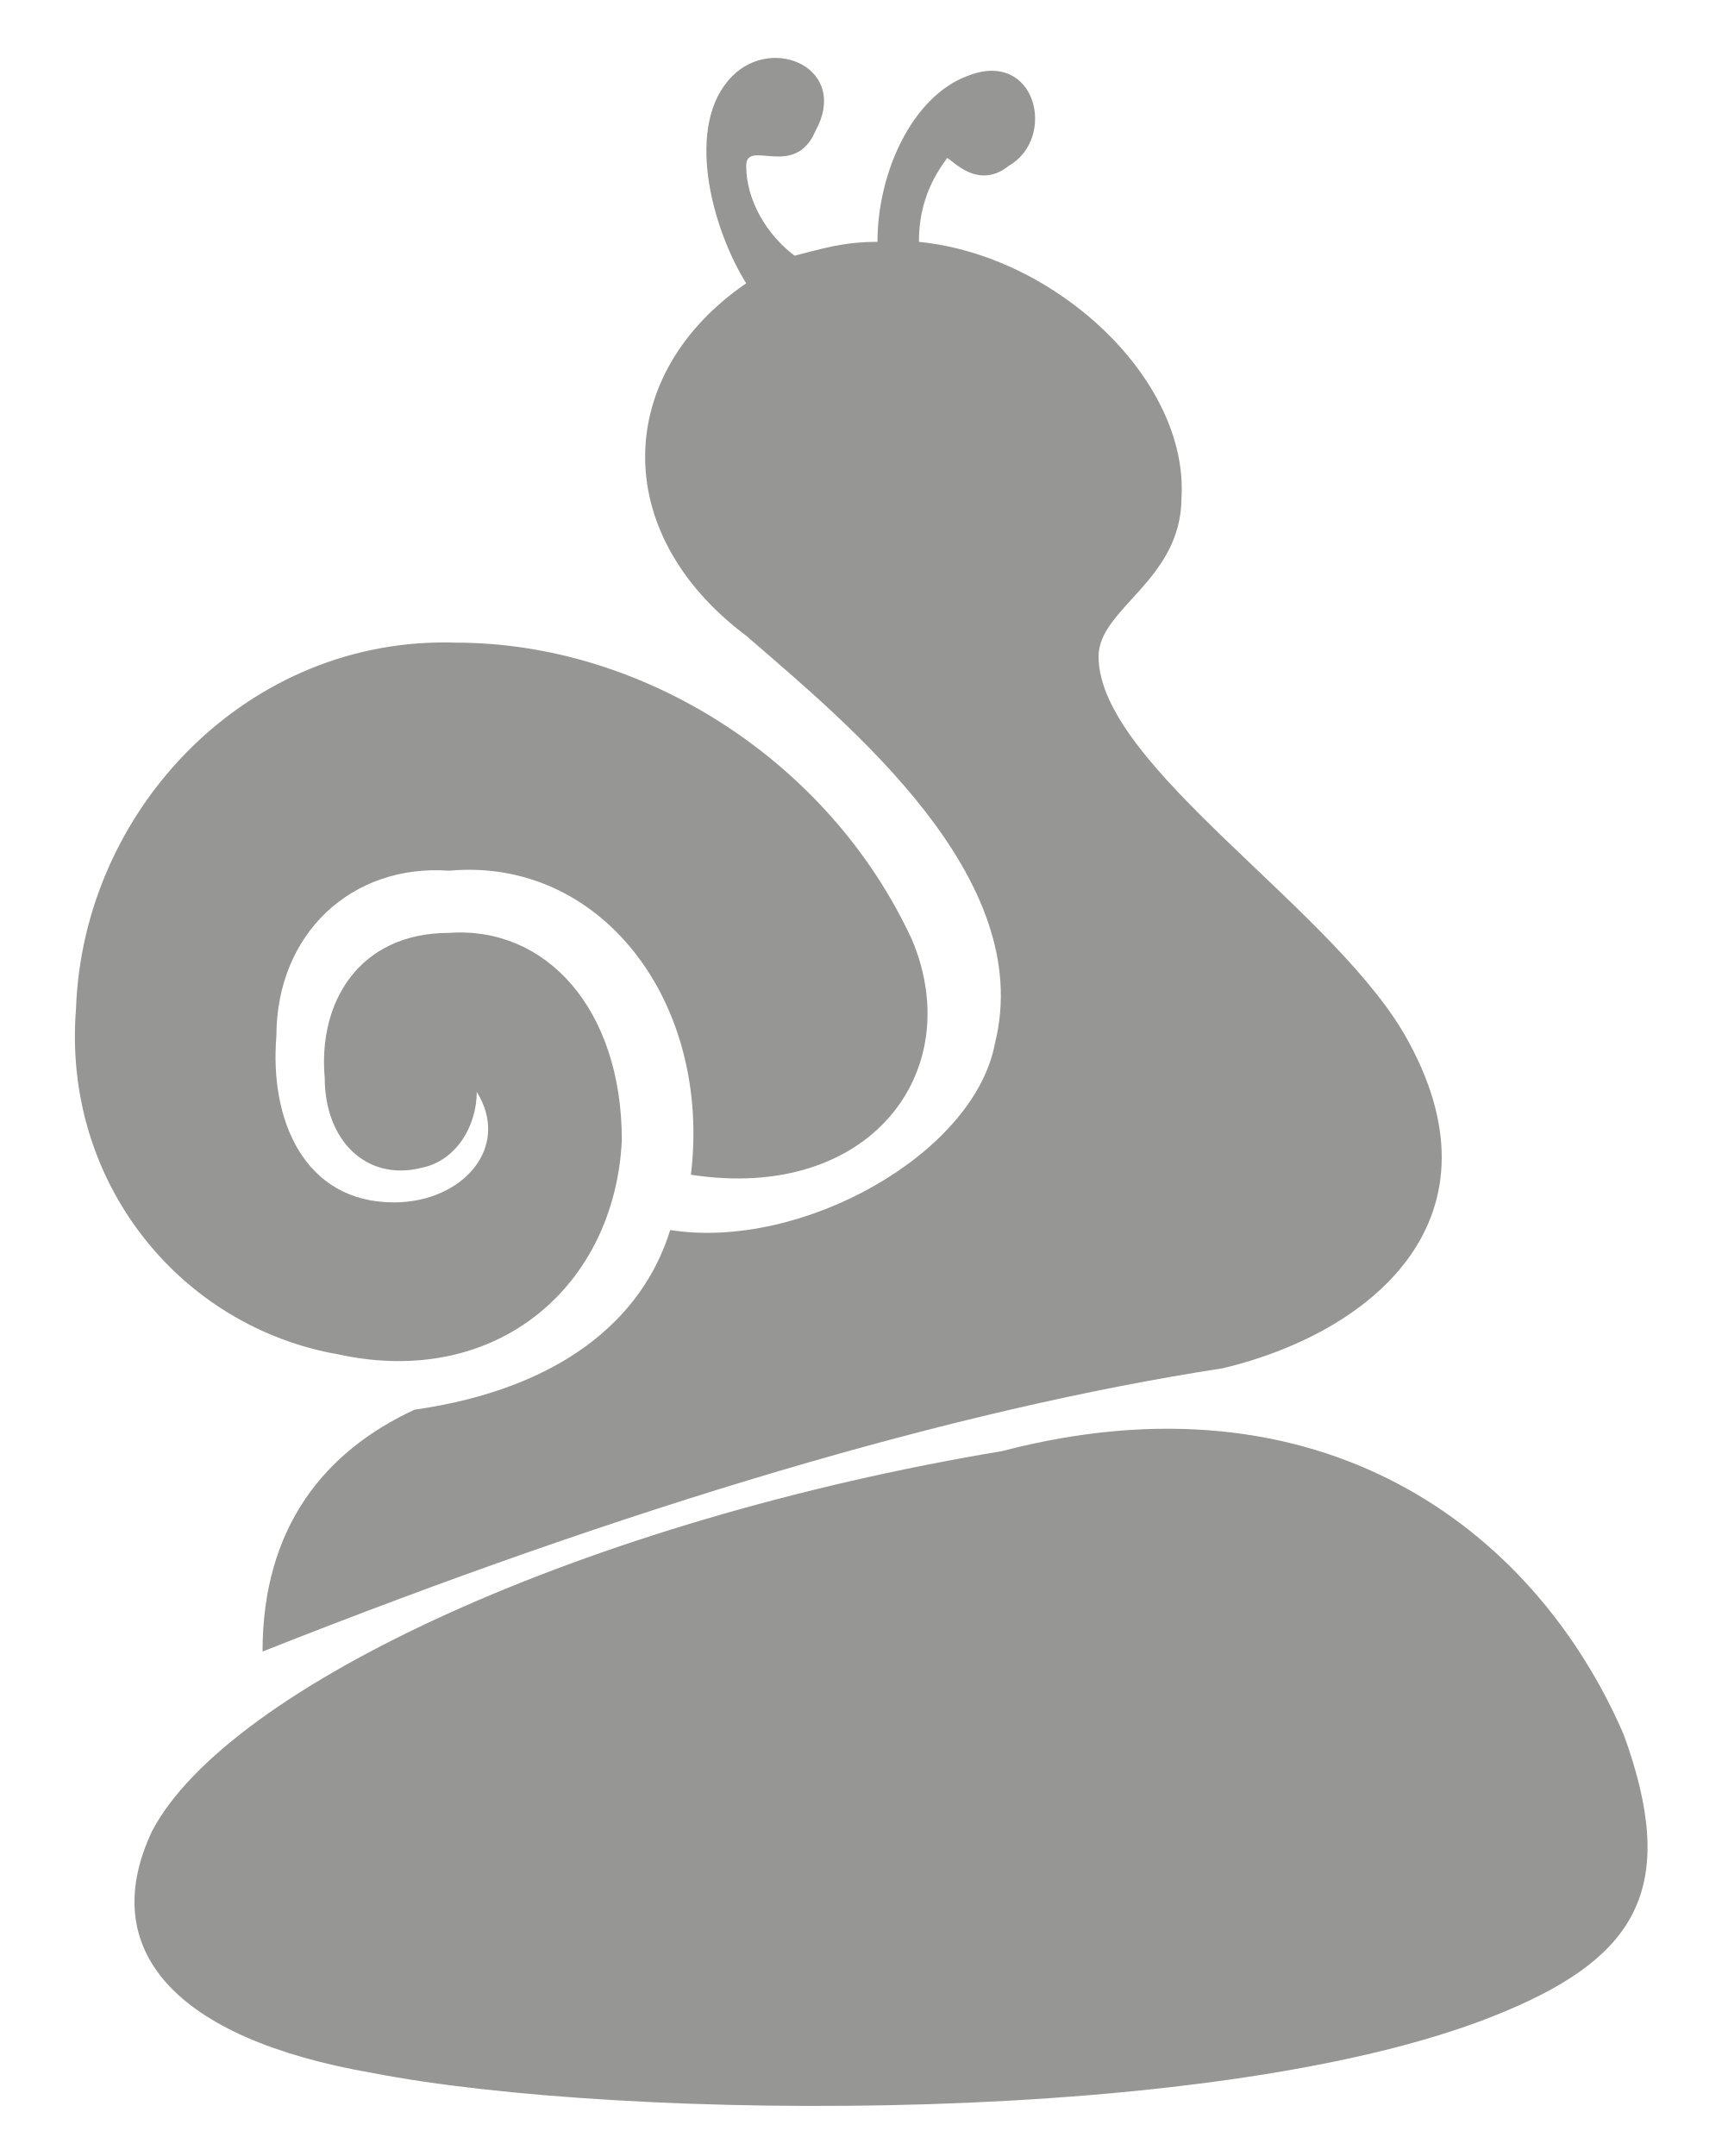
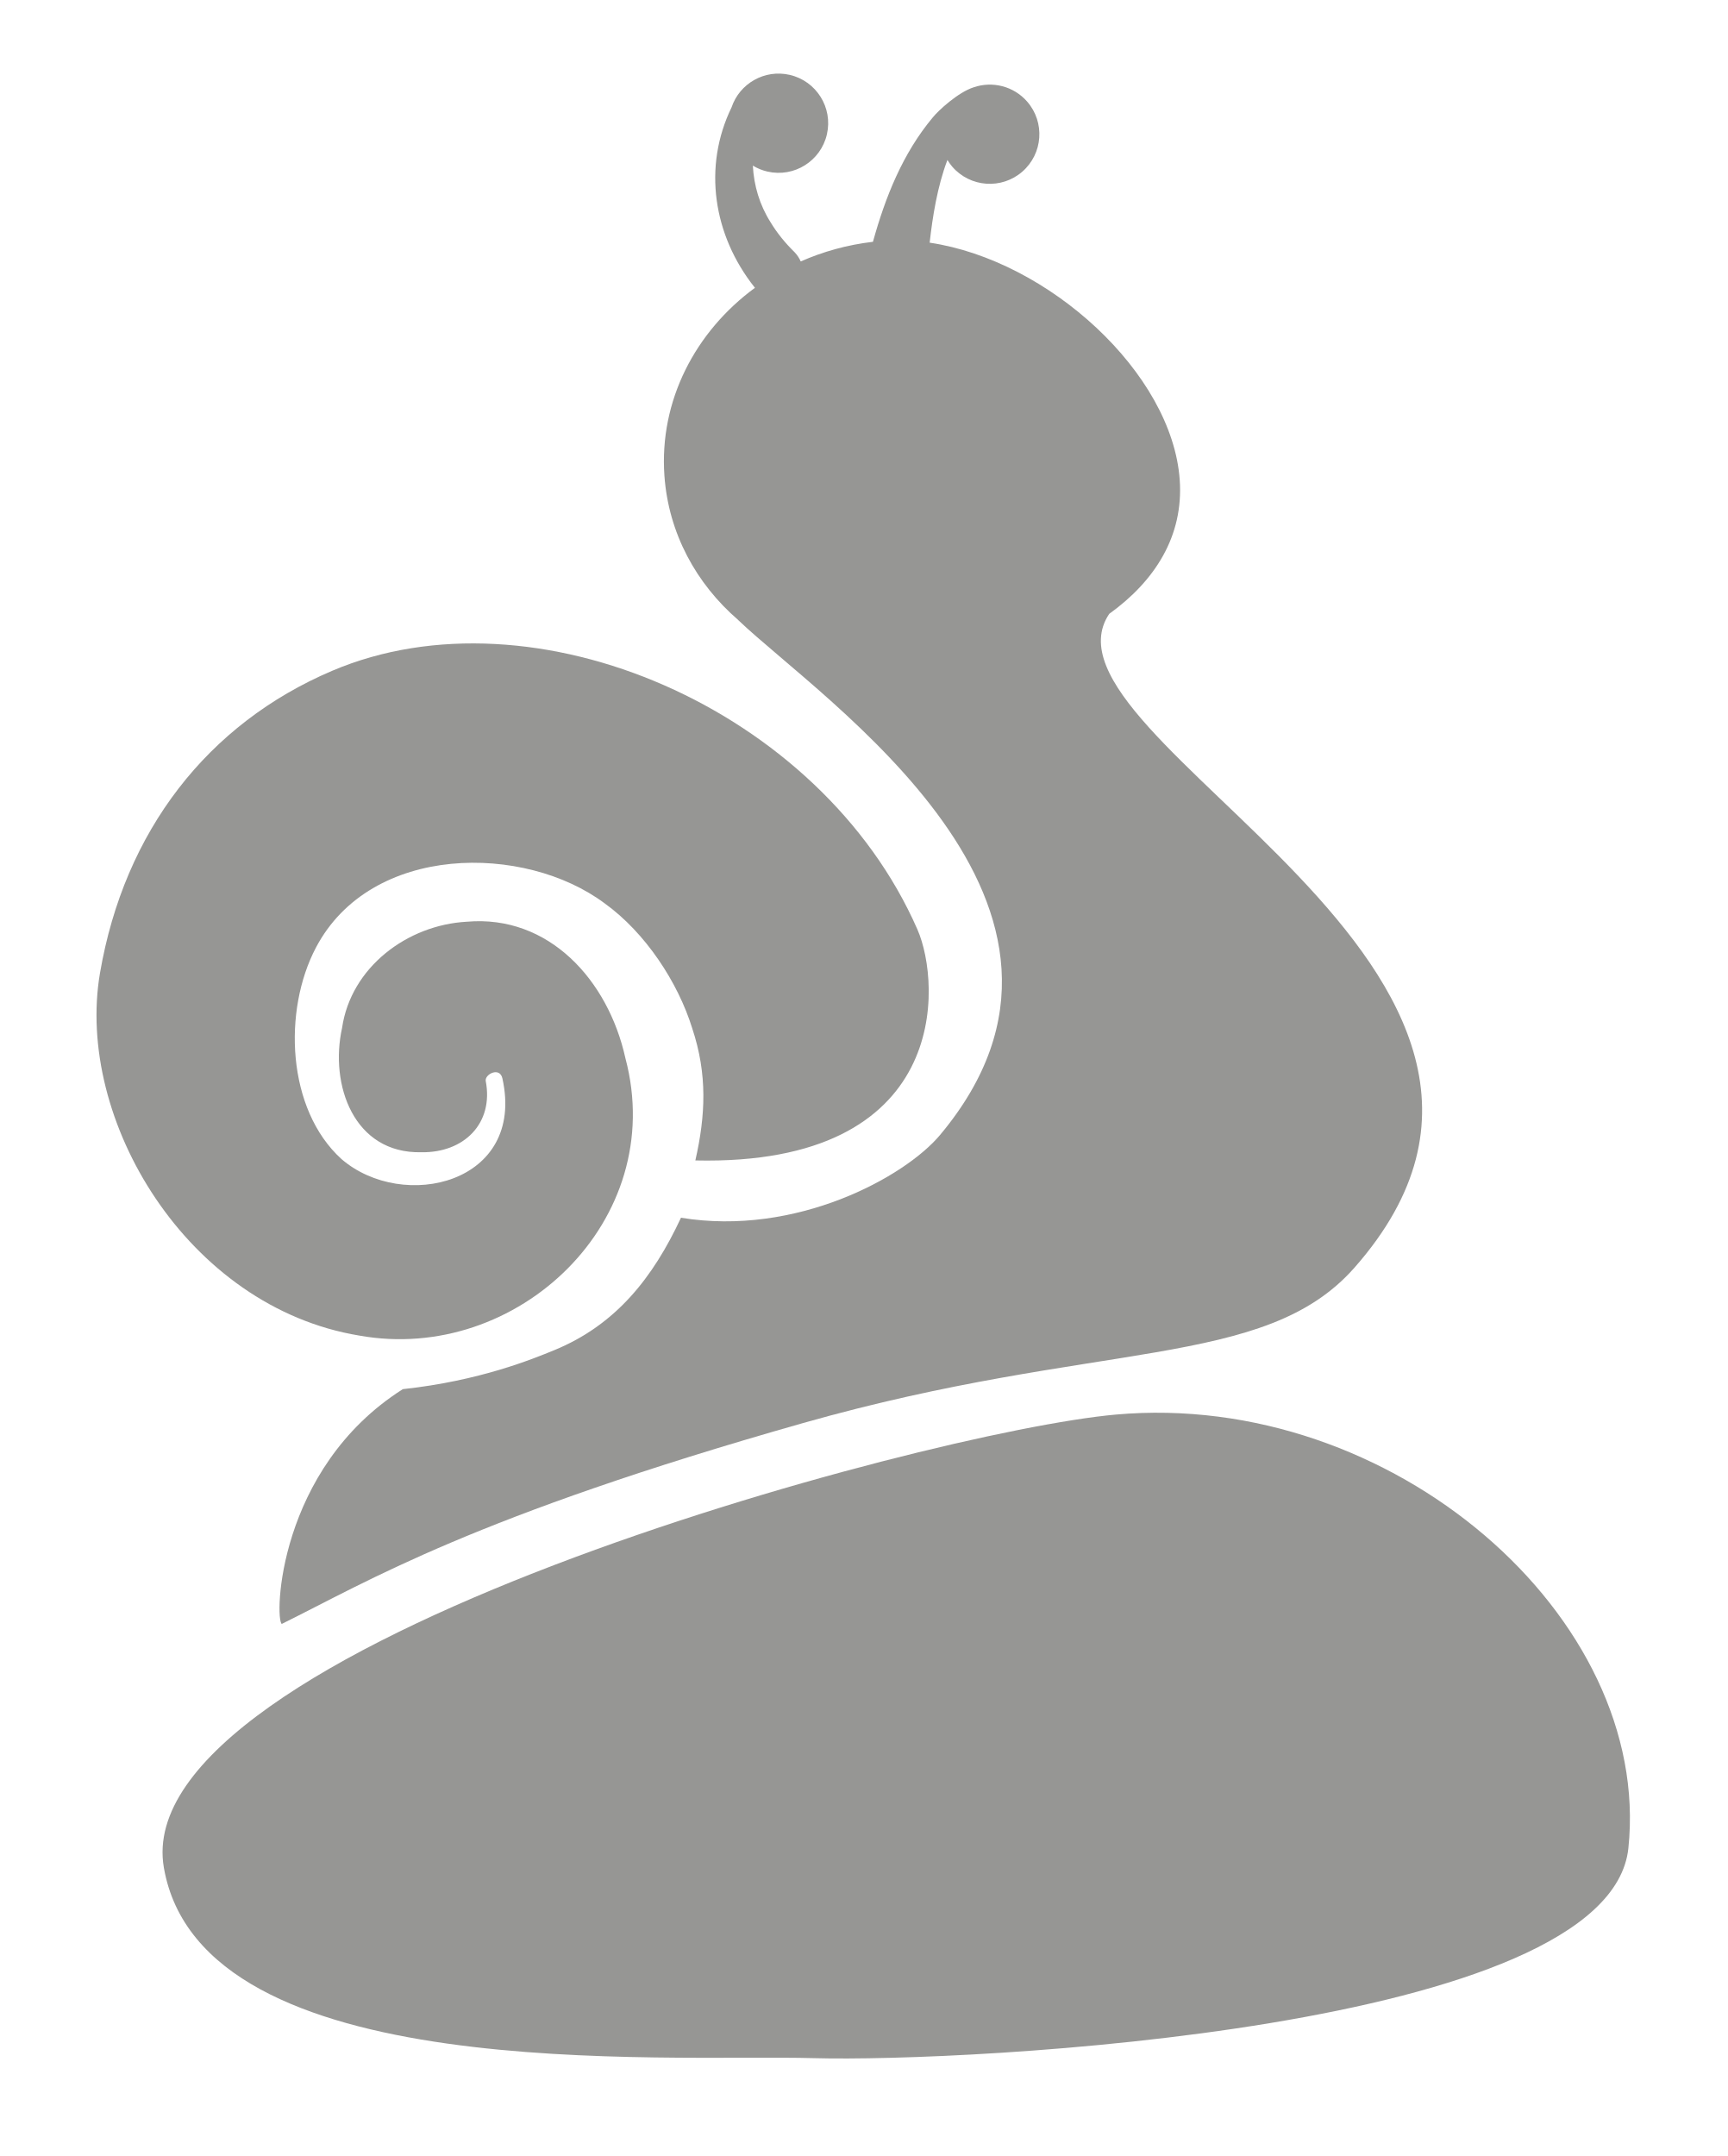
- <svg xmlns="http://www.w3.org/2000/svg" viewBox="0 0 250 312">
-   <path id="body" fill="#969694" d="M108 41 C103 33 99 18 106 11 C112 5 123 10 118 19 C115 26 108 20 108 24 C108 29 111 34 115 37 C119 36 122 35 127 35 C127 25 132 14 140 11 C150 7 153 20 146 24 C141 28 137 22 137 23 C134 27 133 31 133 35 C153 37 172 55 171 72 C171 84 159 88 159 95 C159 111 194 132 204 151 C218 177 198 193 177 198 C138 204 91 218 38 239 C38 221 47 210 60 204 C81 201 93 191 97 178 C116 181 141 167 144 151 C150 127 123 105 108 92 C88 77 89 54 108 41 Z" />
-   <path id="shell" fill="#969694" d="M100 170 C126 174 140 155 132 136 C120 110 93 93 66 93 C36 92 12 117 11 146 C9 171 26 192 49 196 C72 201 89 186 90 165 C90 146 79 134 65 135 C52 135 46 145 47 156 C47 165 53 171 61 169 C66 168 69 163 69 158 C74 166 67 174 57 174 C44 174 39 162 40 150 C40 135 51 125 65 126 C87 124 103 145 100 170 Z" />
-   <path id="pebble" fill="#969694" d="M22 265 C33 244 85 220 145 210 C191 198 222 221 235 251 C243 273 237 283 218 291 C178 308 90 307 54 300 C25 295 14 282 22 265 Z" />
+ <svg xmlns="http://www.w3.org/2000/svg" viewBox="0 0 250 312" width="250" height="312">
+   <g transform="matrix(0.7852977 0 0 0.7852977 -628.9491 -197.564)">
+     <path transform="matrix(1,0,0,-1,923.3618,339.2695)" d="M0 0C.756-10.582 5.864-19.889 13.594-26.556 13.59-26.556 13.586-26.556 13.582-26.557 29.14-41.442 86.249-79.109 50.798-121.459 44.295-129.228 24.252-140.195 3.052-136.709-2.094-147.734-8.927-156.468-20.375-161.143-24.286-162.739-34.026-166.769-48.218-168.299-71.377-183.001-71.857-210.755-70.521-211.561-54.463-203.623-35.272-191.806 25.553-174.544 80.004-159.091 110.536-164.79 127.168-145.92 175.585-90.987 66.377-48.656 81.977-25.43 90.354-19.402 95.714-11.129 94.97-.716 93.563 18.989 70.77 39.724 48.885 42.973 49.405 47.634 50.28 53.298 52.157 58.213 52.422 57.779 52.717 57.357 53.062 56.96 56.375 53.149 62.15 52.746 65.96 56.059 69.771 59.372 70.175 65.147 66.862 68.958 64.342 71.855 60.401 72.777 56.981 71.598 54.123 70.689 50.463 67.305 49.464 66.059 43.903 59.402 40.716 51.375 38.431 43.133 33.704 42.579 29.233 41.327 25.118 39.514 24.872 40.089 24.508 40.663 23.989 41.216 22.292 42.873 20.774 44.72 19.562 46.734 17.537 49.922 16.486 53.51 16.296 57.171 17.11 56.678 18.011 56.299 18.99 56.074 23.911 54.944 28.817 58.017 29.947 62.938 31.077 67.86 28.004 72.766 23.082 73.896 18.463 74.957 13.858 72.314 12.376 67.916 7.047 56.957 8.979 44.363 16.606 34.75 16.632 34.717 16.66 34.691 16.687 34.659 5.698 26.599-.989 13.847 0 0" fill="#969694" id="body" />
+     <path transform="matrix(1,0,0,-1,867.134,497.6963)" d="M0 0C29.096-5.227 57 21.196 49.032 51.133 45.85 65.527 34.907 77.583 19.81 76.265 8.841 75.673-1.555 67.878-3.185 56.689-5.501 46.215-1.03 33.513 11.409 33.787 19.282 33.648 24.803 39.104 23.291 46.935 23.105 48.154 25.88 49.599 26.369 47.382 30.649 27.99 8.058 22.72-3.31 32.544-13.38 41.705-14.123 59.881-7.994 71.511 2.155 90.767 30.506 90.662 45.221 79.643 52.741 74.225 58.723 65.103 61.354 56.614 64.174 48.133 63.813 40.573 61.927 32.275 108.949 31.221 107.279 64.727 102.859 74.829 85.099 115.423 32.188 138.329-5.004 122.508-27.954 112.745-43.309 92.978-47.797 66.826-52.432 39.823-31.703 5.21 0 0" fill="#969694" id="shell" />
+     <path transform="matrix(1,0,0,-1,1006.553,512.252)" d="M0 0C-35.246-3.148-182.396-43.019-175.452-83.457-168.508-123.894-83.291-117.825-55.621-118.596-27.95-119.367 90.975-113.477 94.471-79.885 98.906-37.277 50.877 4.544 0 0" fill="#969694" id="pebble" />
+   </g>
</svg>
